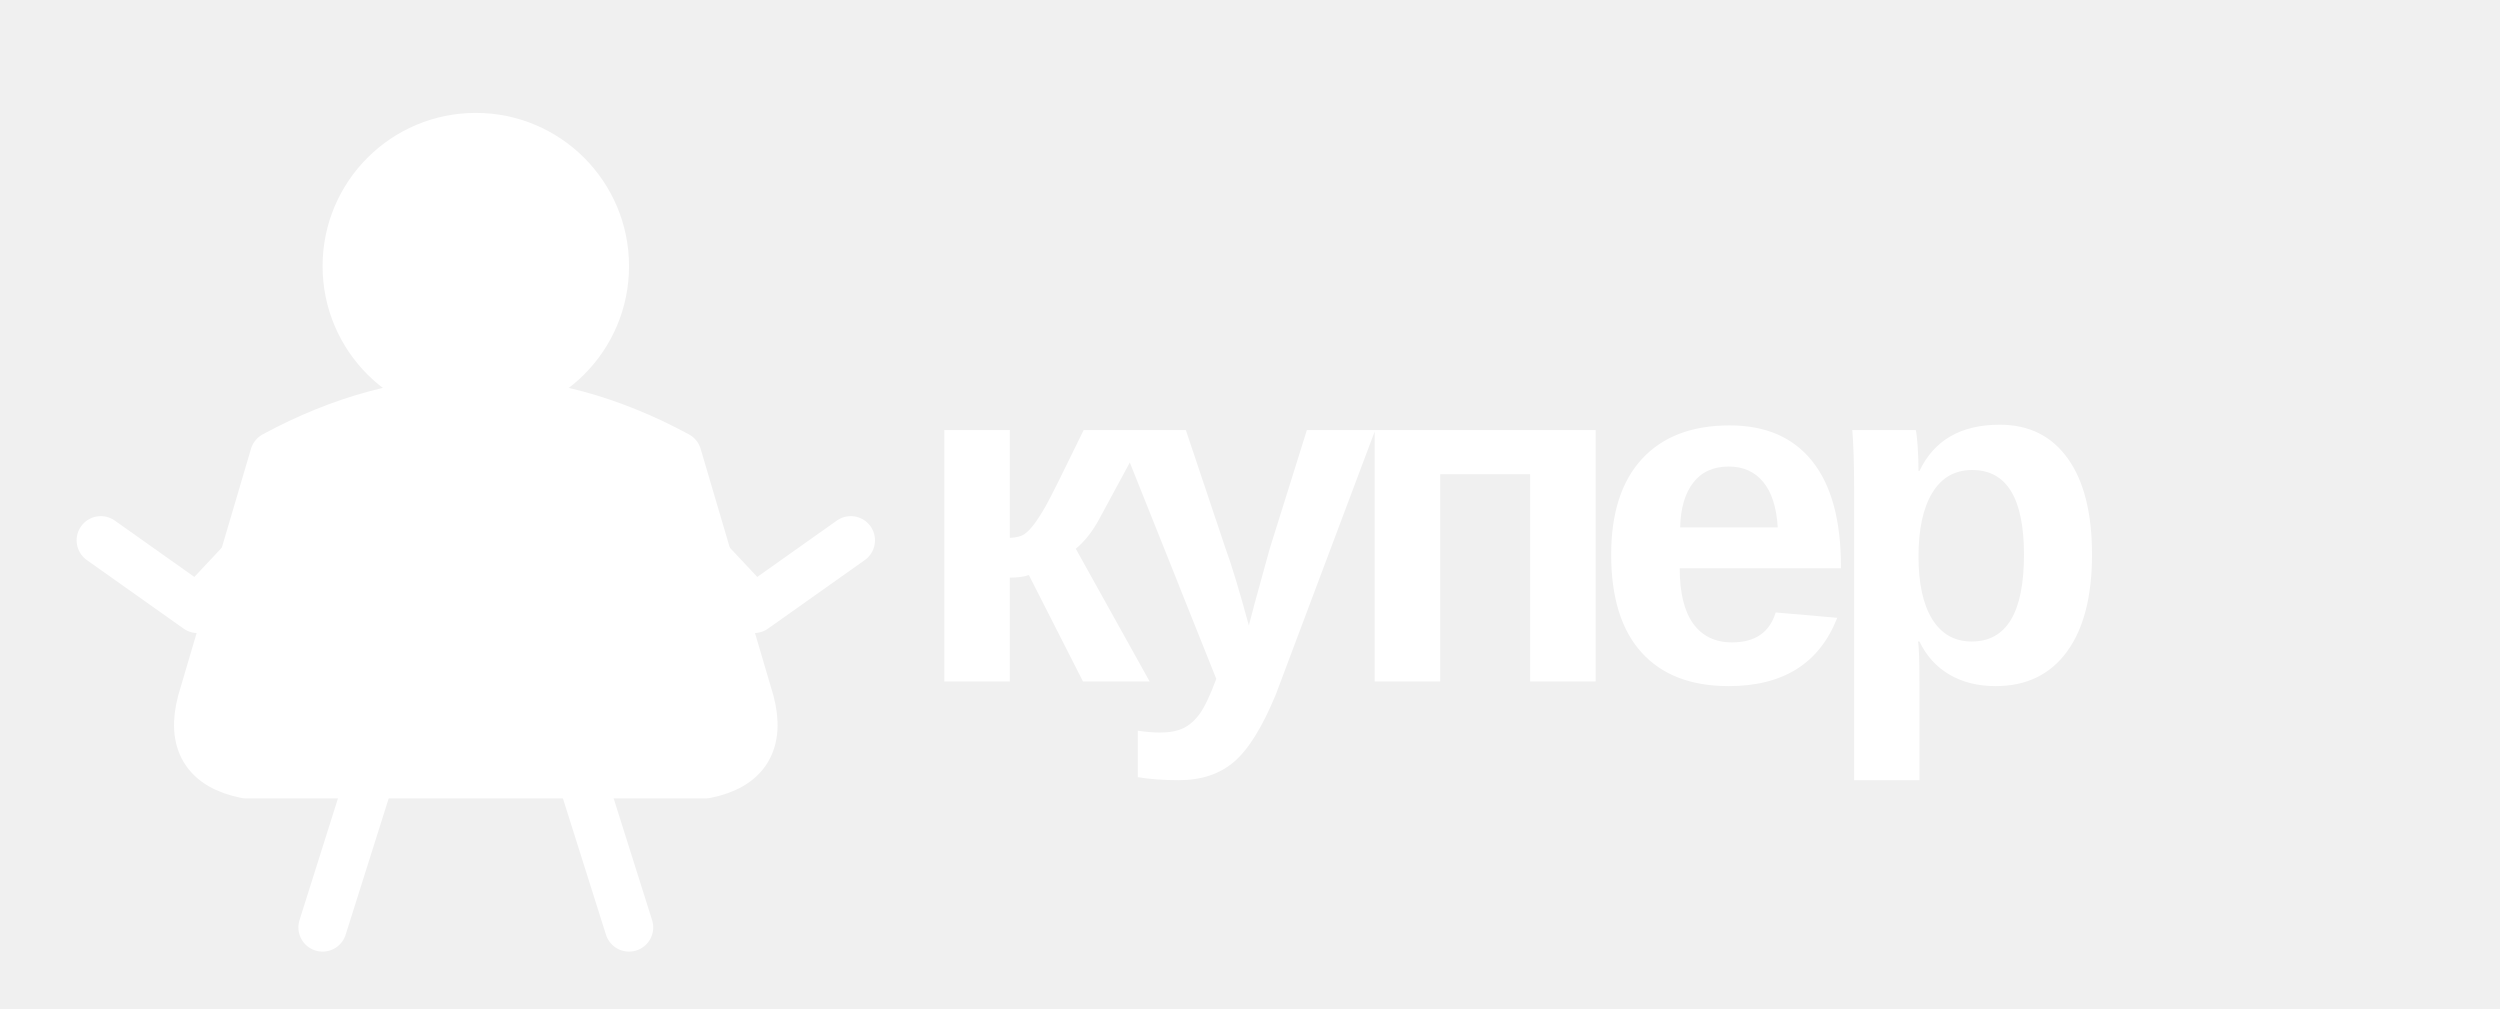
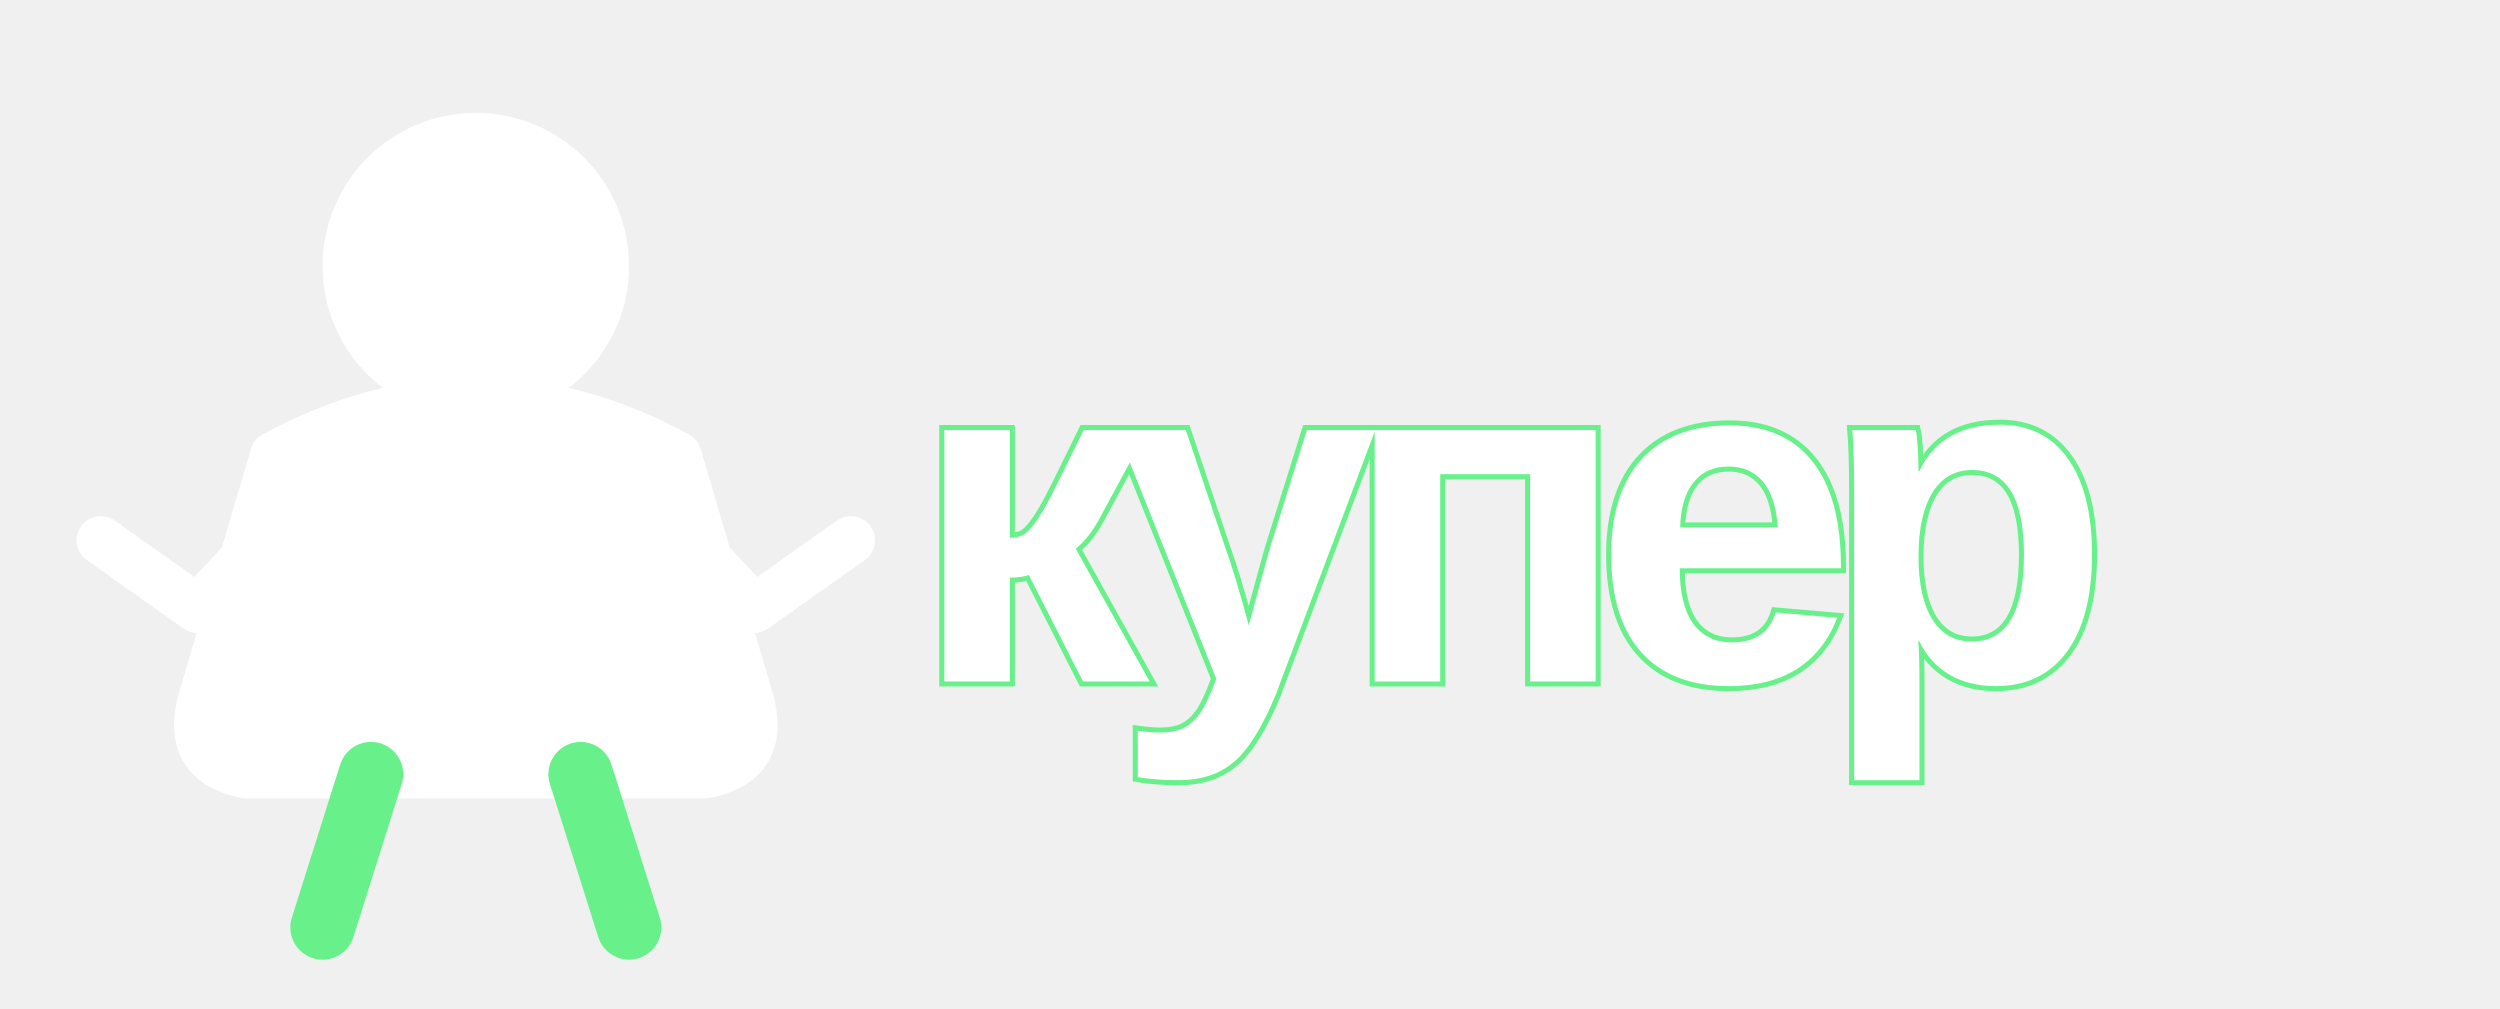
<svg xmlns="http://www.w3.org/2000/svg" viewBox="0 0 620 250" role="img" aria-labelledby="title">
  <g transform="translate(12 8)" stroke="#ffffff" stroke-width="12" stroke-linecap="round" stroke-linejoin="round">
    <circle cx="106" cy="58" r="32" fill="#ffffff" />
    <path d="M56 105 Q106 78 156 105 L174 166 Q178 181 163 184 L49 184 Q34 181 38 166 Z" fill="#ffffff" />
    <path d="M67 111 L37 143 L13 126" fill="none" />
    <path d="M145 111 L175 143 L199 126" fill="none" />
-     <path d="M80 184 L68 222 M132 184 L144 222" fill="none" />
+     <path d="M80 184 L68 222 M132 184 L144 222" fill="none" stroke="#68f18a" stroke-width="16" />
  </g>
-   <text x="226" y="169" fill="#ffffff" font-family="Arial, sans-serif" font-size="118" font-weight="900" letter-spacing="-9">купер</text>
+   <text x="226" y="169" fill="#ffffff" stroke="#68f18a" stroke-width="2.5" paint-order="stroke fill" font-family="Arial, sans-serif" font-size="118" font-weight="900" letter-spacing="-9">купер</text>
</svg>
